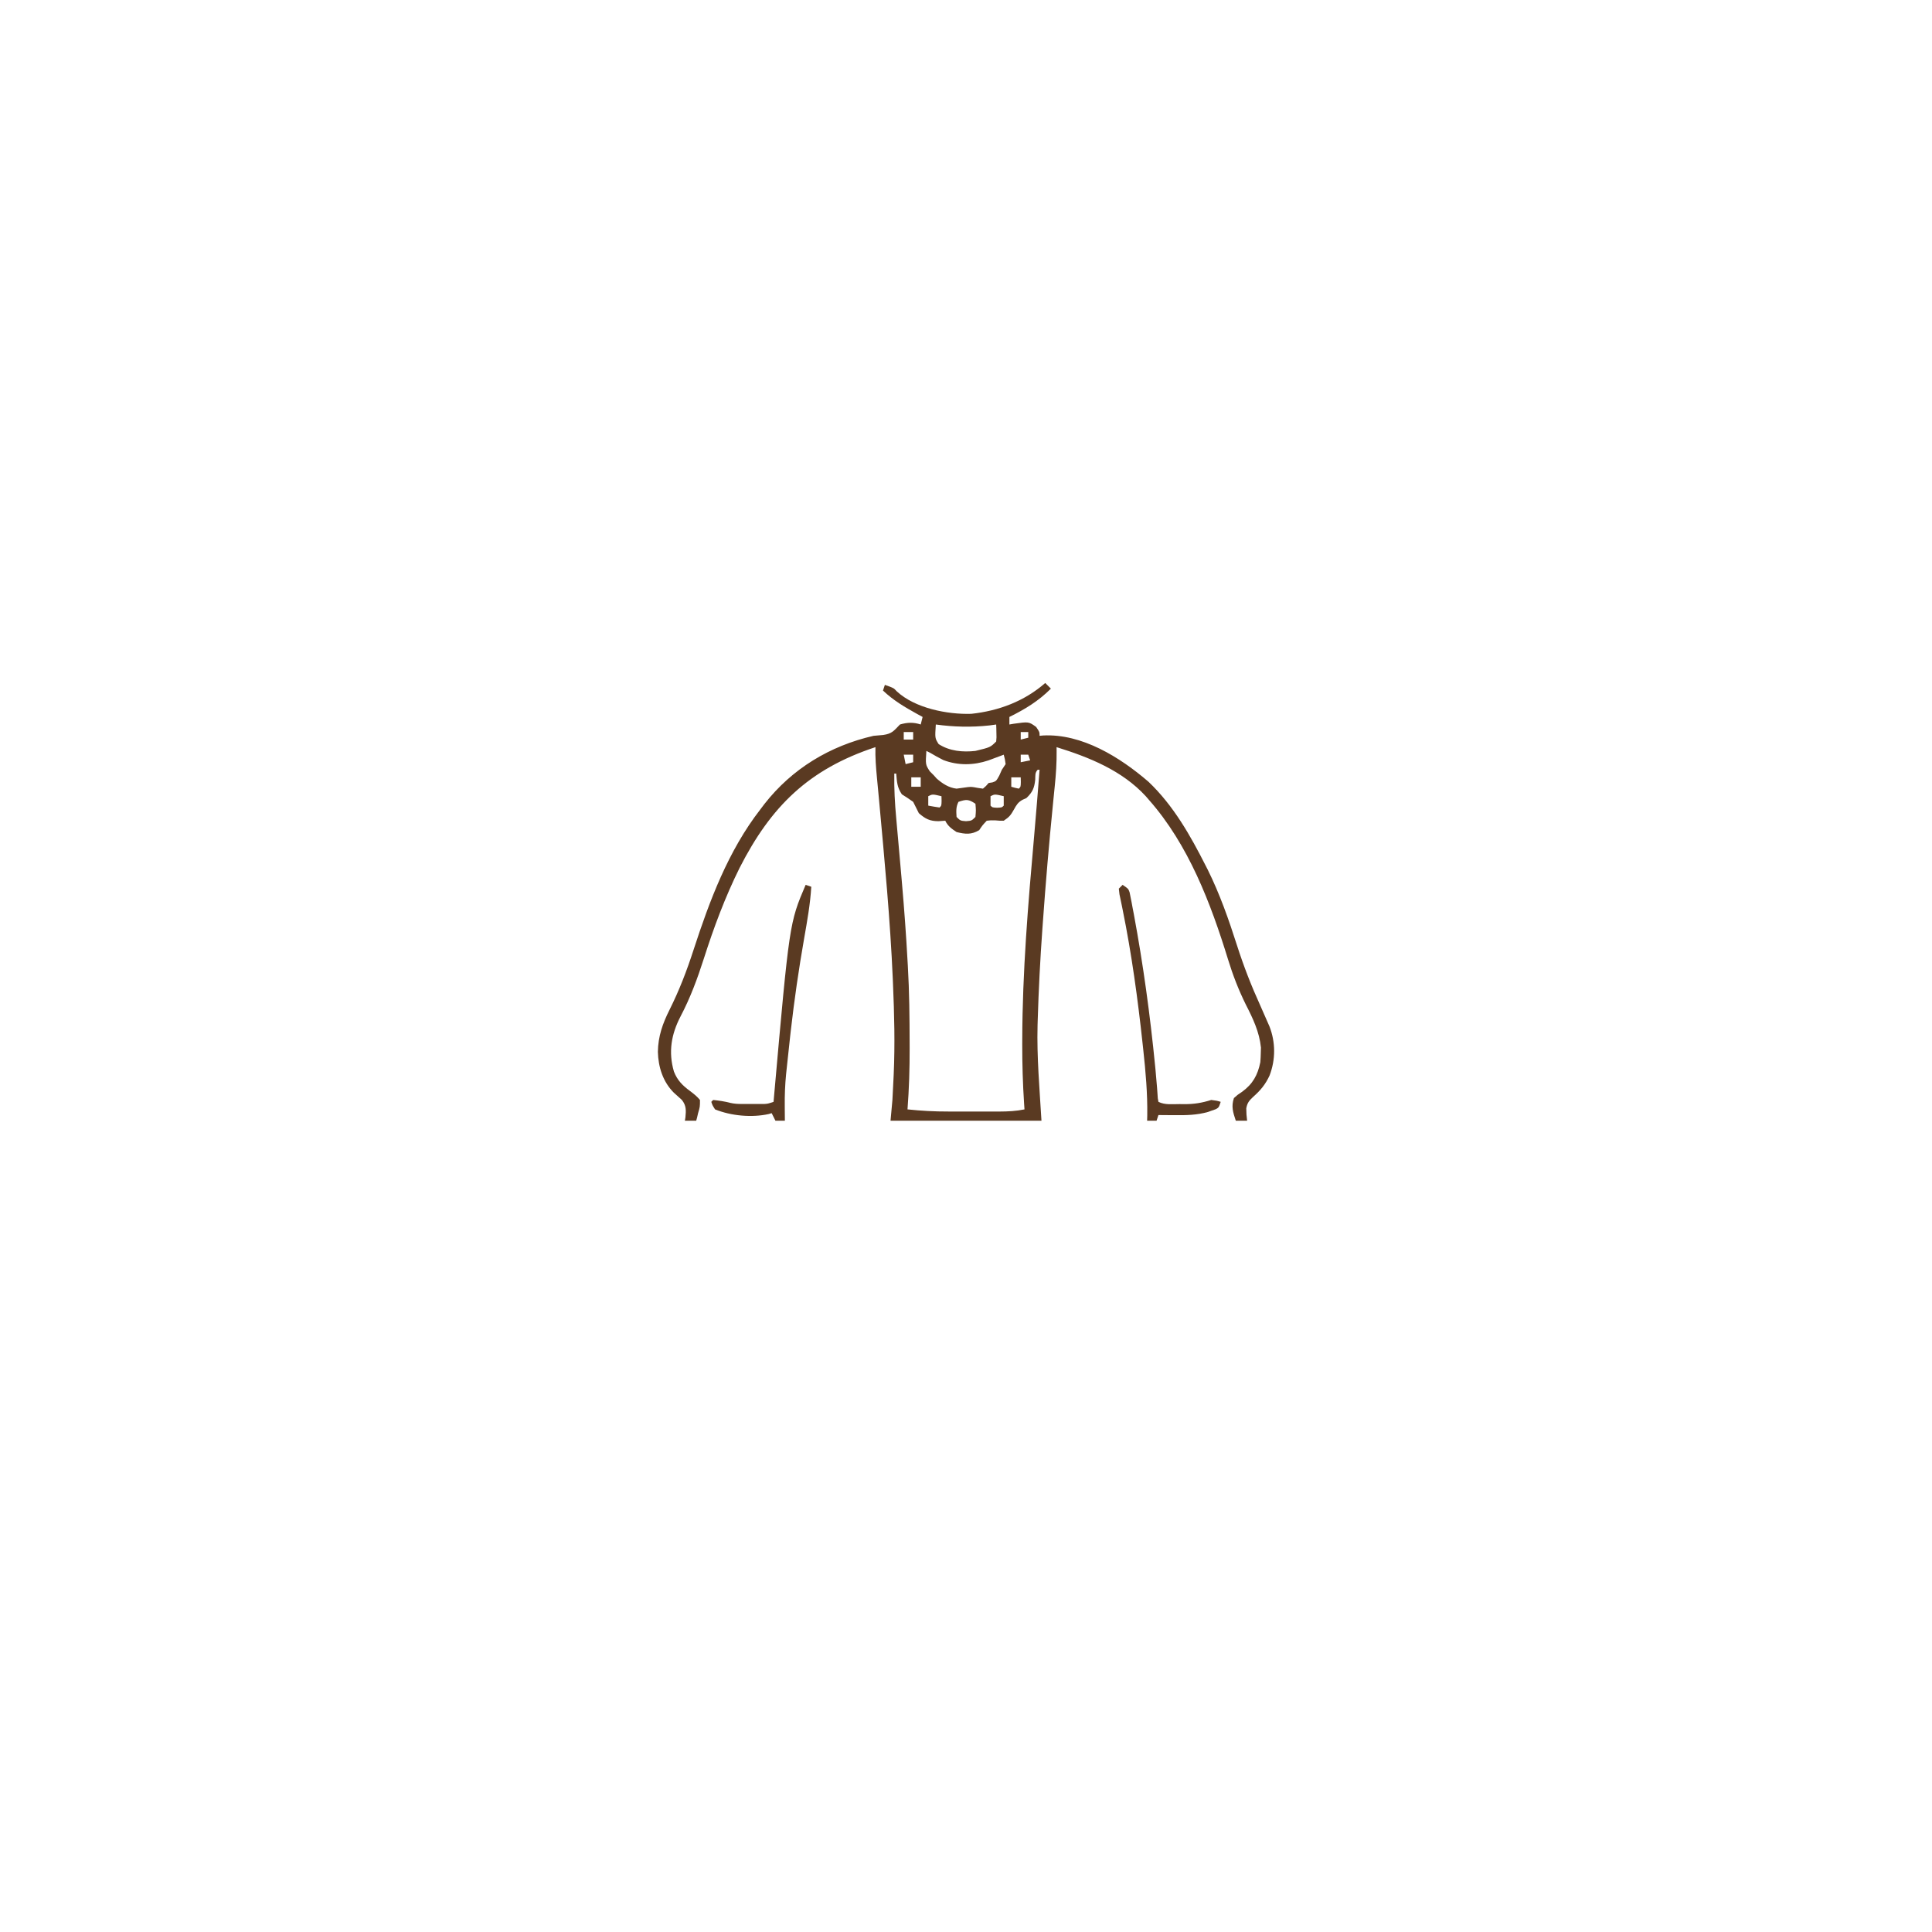
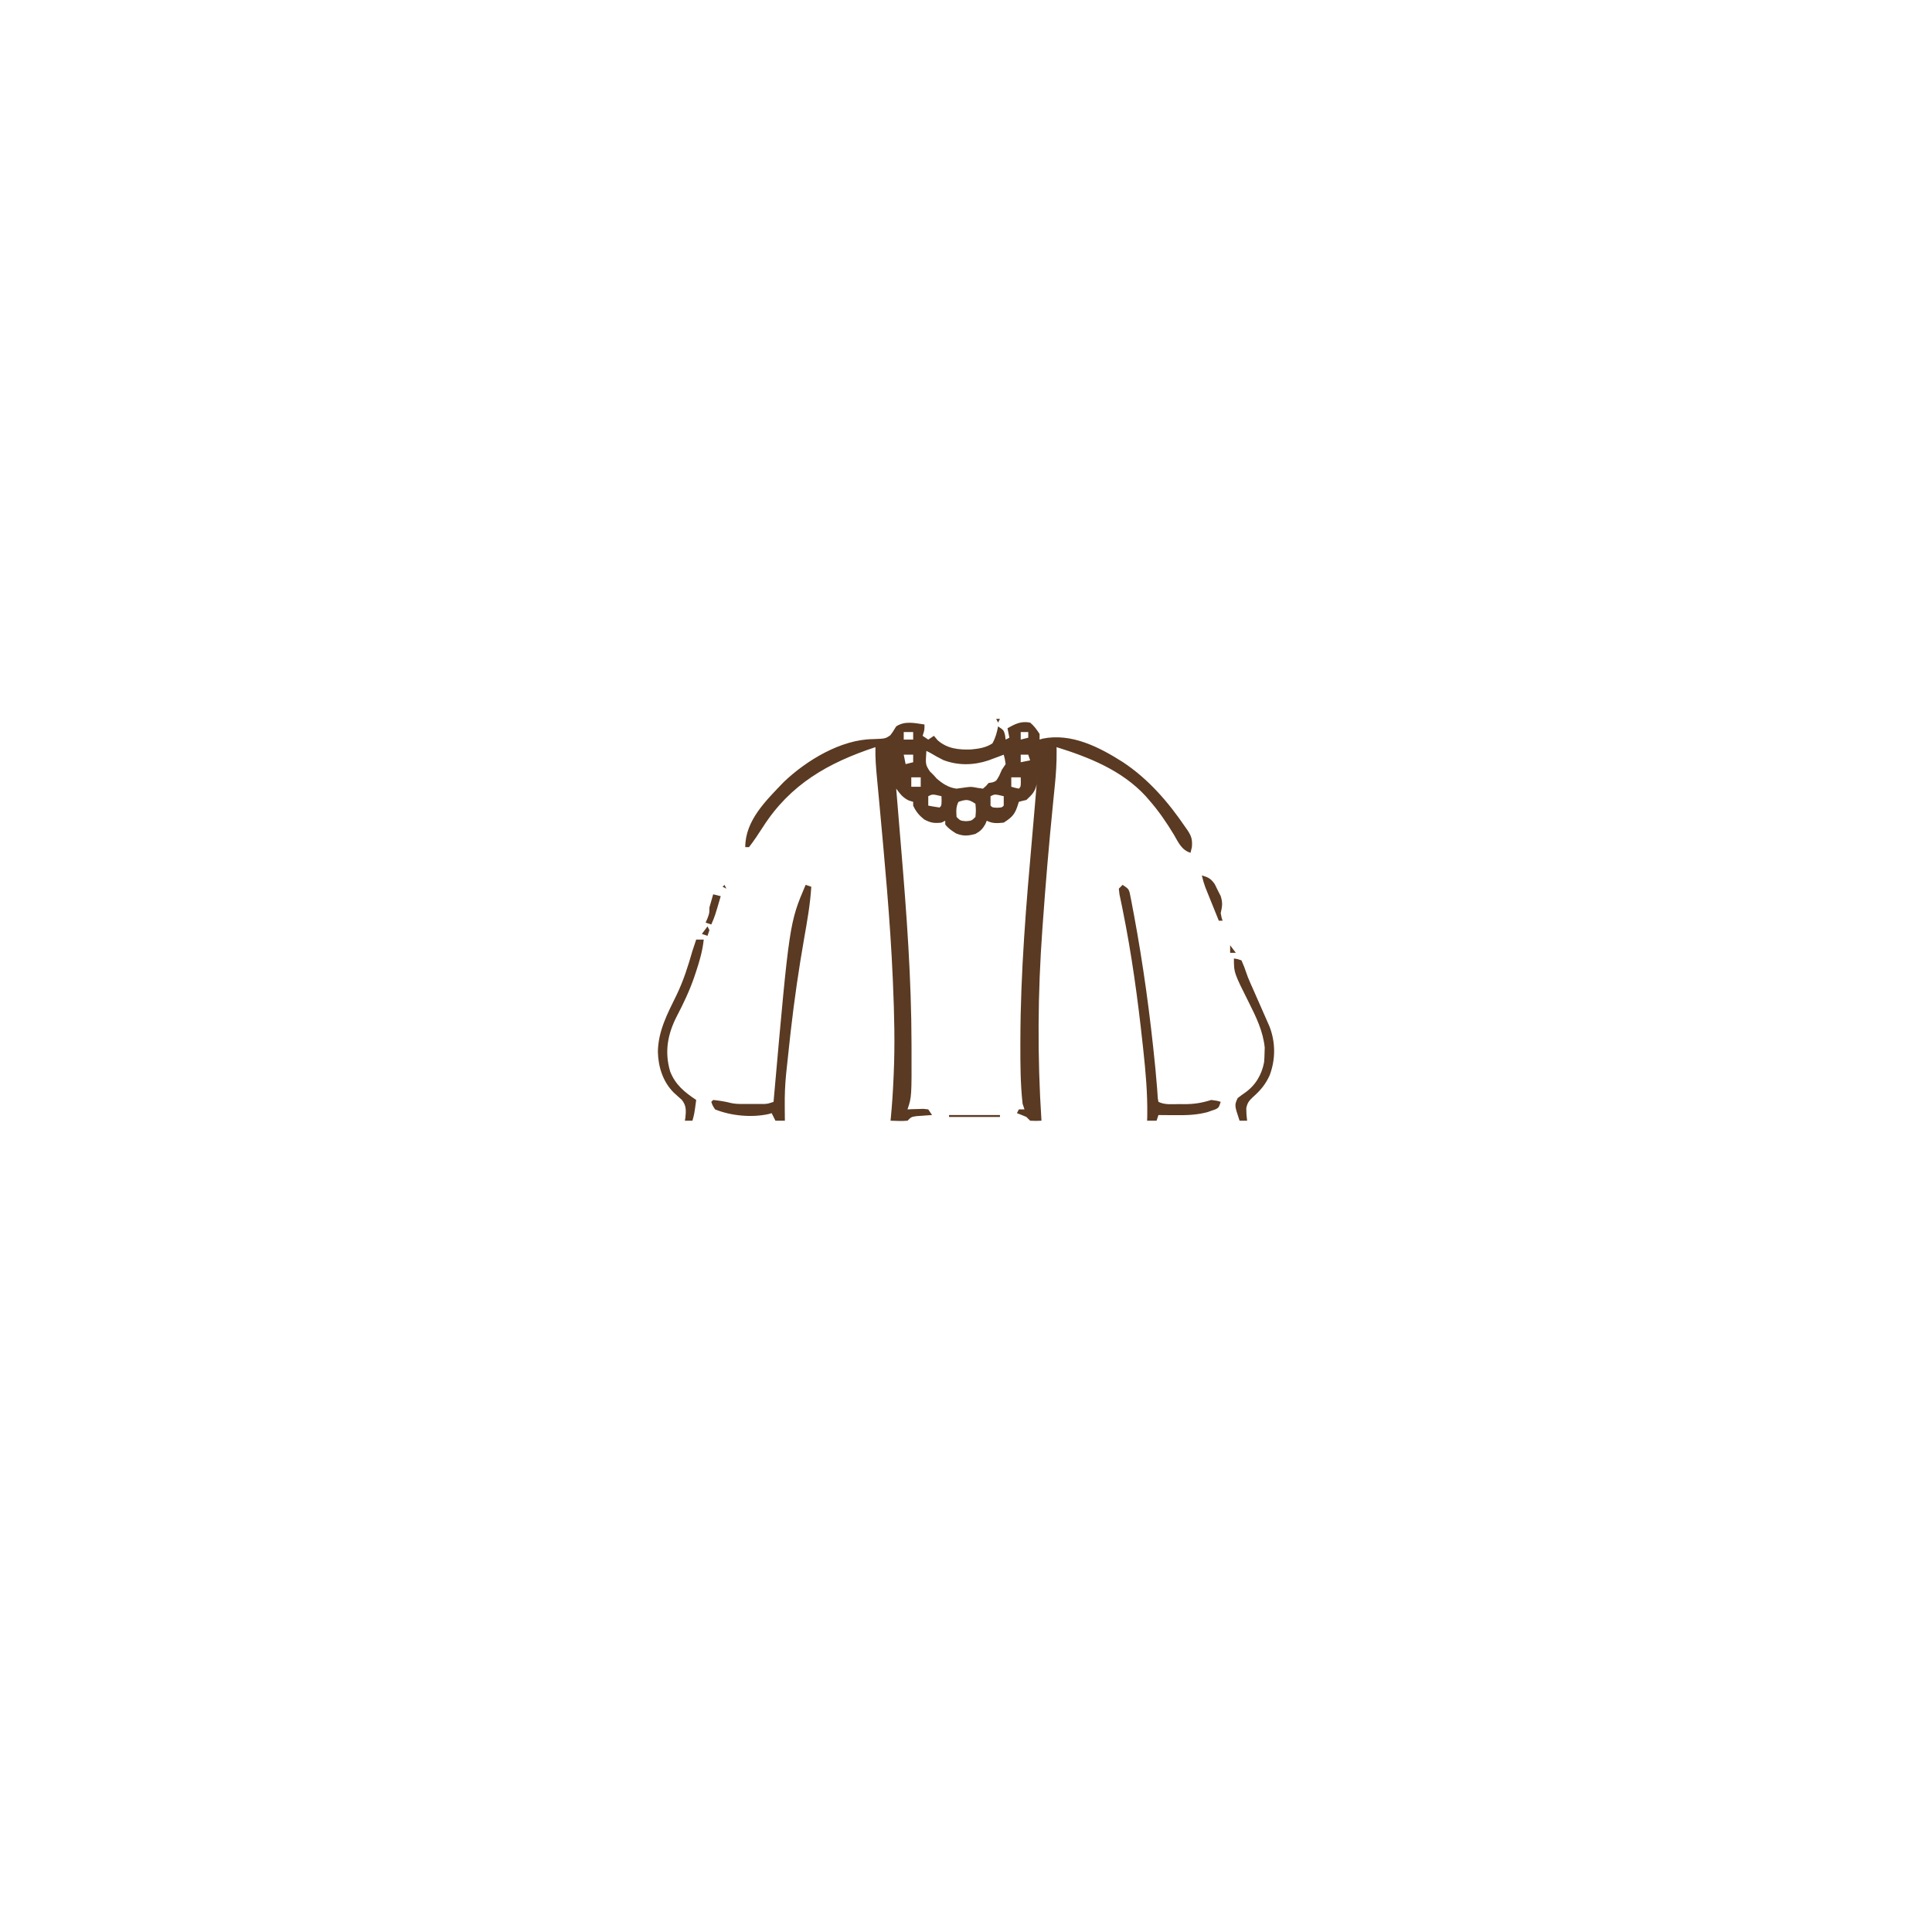
<svg xmlns="http://www.w3.org/2000/svg" viewBox="0 0 1024 1024" width="1024" height="1024">
-   <path fill="#5A3A22" d="M 554 362 C 554.99 362.99 555.98 363.98 557 365 C 550.31 371.65 543.38 375.85 535 380 C 535 381.32 535 382.64 535 384 C 535.74 383.87 536.47 383.74 537.23 383.61 C 545.27 382.47 545.27 382.47 549.19 385.31 C 551 388 551 388 551 390 C 551.61 389.94 552.22 389.88 552.84 389.82 C 573.47 388.76 593.61 401.34 608.71 414.34 C 621.96 426.93 630.94 442.85 639.12 459 C 639.28 459.3 639.28 459.3 640.04 460.79 C 646.53 473.87 651.24 487.32 655.67 501.18 C 659.18 512.11 663.24 522.56 668 533 C 669.13 535.56 670.25 538.12 671.38 540.69 C 671.62 541.24 671.62 541.24 672.84 544.01 C 676.11 552.41 676.13 561.6 672.91 570.01 C 670.76 574.71 668.08 577.94 664.25 581.31 C 662.06 583.4 661.1 584.44 660.55 587.45 C 660.56 589.67 660.69 591.8 661 594 C 659.02 594 657.04 594 655 594 C 653.53 589.58 652.5 586.48 654 582 C 655.93 580.26 655.93 580.26 658.31 578.69 C 663.99 574.55 666.61 569.84 668 563 C 668.14 561.3 668.22 559.59 668.25 557.88 C 668.28 557.01 668.3 556.14 668.33 555.24 C 667.49 546.94 664.07 539.78 660.31 532.44 C 656.45 524.63 653.43 516.82 650.88 508.5 C 641.71 478.69 629.91 447.7 609 424 C 608.42 423.33 607.85 422.66 607.25 421.97 C 594.67 408.33 577.35 401.4 560 396 C 560.01 396.3 560.01 396.3 560.03 397.81 C 560.1 404.14 559.7 410.31 559.05 416.6 C 558.84 418.69 558.63 420.79 558.42 422.88 C 558.31 423.98 558.2 425.08 558.09 426.21 C 556.01 447.01 554.24 467.83 552.75 488.69 C 552.67 489.82 552.58 490.96 552.5 492.13 C 551.32 508.41 550.49 524.68 550 541 C 549.98 541.79 549.95 542.58 549.93 543.39 C 549.49 560.32 551 577.07 552 594 C 525.6 594 499.2 594 472 594 C 472.33 590.37 472.66 586.74 473 583 C 473.21 579.31 473.41 575.63 473.56 571.94 C 473.58 571.49 473.58 571.49 473.69 569.22 C 474.39 553.35 473.99 537.49 473.31 521.62 C 473.27 520.67 473.23 519.71 473.19 518.72 C 471.83 487.44 468.86 456.26 466.01 425.09 C 465.94 424.3 465.86 423.51 465.79 422.7 C 465.47 419.23 465.15 415.76 464.81 412.3 C 464.29 406.84 463.85 401.48 464 396 C 428.62 407.69 408.65 427.33 392 460 C 384.29 475.57 378.35 491.5 373.07 508.02 C 369.63 518.73 365.93 528.77 360.7 538.73 C 355.81 548.15 354.16 557.53 357.19 567.94 C 359.01 572.64 361.85 575.44 365.91 578.39 C 367.82 579.84 369.48 581.15 371 583 C 371 586.62 371 586.62 370 590 C 369.81 590.8 369.63 591.61 369.44 592.44 C 369.37 592.7 369.37 592.7 369 594 C 367.02 594 365.04 594 363 594 C 363.09 593.44 363.19 592.89 363.28 592.31 C 363.64 588.56 363.81 586.02 361.39 582.97 C 359.98 581.67 358.55 580.39 357.11 579.11 C 351.34 573.34 348.89 565.49 348.69 557.5 C 348.81 549.27 351.22 542.49 354.88 535.18 C 360.04 524.87 364.01 514.51 367.56 503.56 C 376.1 477.36 385.92 451 403 429 C 403.36 428.53 403.36 428.53 405.16 426.14 C 419.86 407.37 439.83 395.33 463 390 C 464.68 389.82 466.37 389.67 468.06 389.56 C 472.84 388.88 473.73 387.35 477 384 C 480.84 382.86 484.16 382.72 488 384 C 488.33 382.68 488.66 381.36 489 380 C 488.07 379.49 487.14 378.98 486.18 378.46 C 479.57 374.8 473.51 371.25 468 366 C 468.33 365.01 468.66 364.02 469 363 C 473.67 364.64 473.67 364.64 475.24 366.36 C 484.89 375.38 502.17 378.75 514.81 378.34 C 529.35 376.78 542.94 371.68 554 362ZM 496 384 C 495.52 391.24 495.52 391.24 497.5 394.38 C 503.27 398.12 510.28 398.76 517 398 C 524.92 396.08 524.92 396.08 528 393 C 528.2 390.84 528.2 390.84 528.12 388.38 C 528.11 387.56 528.09 386.74 528.07 385.9 C 528.05 385.27 528.02 384.65 528 384 C 526.8 384.17 525.61 384.33 524.38 384.5 C 514.91 385.54 505.42 385.3 496 384ZM 479 388 C 479 389.32 479 390.64 479 392 C 480.65 392 482.3 392 484 392 C 484 390.68 484 389.36 484 388 C 482.35 388 480.7 388 479 388ZM 541 388 C 541 389.32 541 390.64 541 392 C 542.32 391.67 543.64 391.34 545 391 C 545 390.01 545 389.02 545 388 C 543.68 388 542.36 388 541 388ZM 491 398 C 490.51 405.24 490.51 405.24 492.81 408.81 C 493.53 409.53 494.26 410.26 495 411 C 495.47 411.54 495.95 412.07 496.44 412.62 C 499.51 415.33 502.89 417.53 507 418 C 508.99 417.74 510.99 417.48 512.97 417.18 C 515 417 515 417 518.31 417.62 C 519.2 417.75 520.09 417.87 521 418 C 522.62 416.62 522.62 416.62 524 415 C 524.66 414.9 525.32 414.79 526 414.69 C 528 414 528 414 529.62 411.12 C 530.08 410.09 530.53 409.06 531 408 C 531.66 407.01 532.32 406.02 533 405 C 532.62 402.31 532.62 402.31 532 400 C 531.63 400.14 531.63 400.14 529.77 400.84 C 528.79 401.2 527.82 401.56 526.81 401.94 C 525.85 402.3 524.89 402.66 523.89 403.03 C 516.08 405.65 507.78 405.83 500 402.85 C 497.61 401.65 495.3 400.38 493 399 C 492.34 398.67 491.68 398.34 491 398ZM 479 400 C 479.33 401.65 479.66 403.3 480 405 C 481.32 404.67 482.64 404.34 484 404 C 484 402.68 484 401.36 484 400 C 482.35 400 480.7 400 479 400ZM 541 400 C 541 401.32 541 402.64 541 404 C 542.65 403.67 544.3 403.34 546 403 C 545.67 402.01 545.34 401.02 545 400 C 543.68 400 542.36 400 541 400ZM 550 408 C 548.46 409.54 548.81 411.12 548.69 413.25 C 548.24 417.6 547.26 419.93 544 423 C 543.35 423.29 542.7 423.58 542.02 423.88 C 539.55 425.25 538.8 426.55 537.44 429 C 535.74 432.02 535 433 532 435 C 529.88 435.02 529.88 435.02 527.56 434.81 C 525.14 434.75 525.14 434.75 523 435 C 520.75 437.38 520.75 437.38 519 440 C 514.84 442.48 511.63 442.16 507 441 C 504.29 439.18 502.46 437.93 501 435 C 500.4 435.04 500.4 435.04 497.38 435.25 C 492.87 435.23 490.43 434.03 487 431 C 486 429 485 427 484 425 C 482.04 423.6 480.05 422.26 478 421 C 475.43 417.15 475.45 414.57 475 410 C 474.67 410 474.34 410 474 410 C 473.85 417.97 474.29 425.78 475.02 433.71 C 475.13 434.9 475.23 436.09 475.34 437.32 C 475.57 439.85 475.79 442.38 476.02 444.91 C 476.61 451.46 477.19 458.02 477.76 464.57 C 477.87 465.85 477.98 467.12 478.09 468.43 C 479.27 481.95 480.26 495.46 481 509 C 481.06 509.95 481.11 510.91 481.17 511.89 C 481.97 525.59 482.1 539.28 482.12 553 C 482.13 553.82 482.13 554.65 482.13 555.5 C 482.16 566.38 481.82 577.15 481 588 C 488.26 588.77 495.41 589.15 502.71 589.13 C 503.68 589.13 504.65 589.13 505.64 589.14 C 507.67 589.14 509.7 589.13 511.73 589.13 C 514.82 589.12 517.92 589.13 521.01 589.14 C 522.99 589.14 524.98 589.13 526.96 589.13 C 527.88 589.13 528.79 589.14 529.74 589.14 C 534.28 589.12 538.54 588.92 543 588 C 542.93 586.98 542.86 585.95 542.79 584.9 C 542.1 574.42 541.8 563.99 541.81 553.5 C 541.81 552.69 541.81 551.88 541.82 551.04 C 541.9 515.03 544.91 479.26 548.09 443.4 C 549.13 431.61 550.08 419.81 551 408 C 550.67 408 550.34 408 550 408ZM 483 412 C 483 413.65 483 415.3 483 417 C 484.65 417 486.3 417 488 417 C 488 415.35 488 413.7 488 412 C 486.35 412 484.7 412 483 412ZM 536 412 C 536 413.65 536 415.3 536 417 C 537.94 417.56 537.94 417.56 540 418 C 541 417 541 417 541.06 414.44 C 541.04 413.63 541.02 412.83 541 412 C 539.35 412 537.7 412 536 412ZM 492 422 C 492 423.65 492 425.3 492 427 C 493.99 427.38 495.99 427.71 498 428 C 499 427 499 427 499.06 424.44 C 499.04 423.63 499.02 422.83 499 422 C 494.25 420.88 494.25 420.88 492 422ZM 525 422 C 524.96 423.67 524.96 425.33 525 427 C 526 428 526 428 528.5 428.12 C 531 428 531 428 532 427 C 532.04 425.33 532.04 423.67 532 422 C 527.25 420.88 527.25 420.88 525 422ZM 508 425 C 506.62 427.76 506.81 429.95 507 433 C 509 435 509 435 512 435.25 C 515 435 515 435 517 433 C 517.31 429.5 517.31 429.5 517 426 C 513.3 423.53 512.15 423.62 508 425Z" />
+   <path fill="#5A3A22" d="M 490 384 C 490 387 490 387 489 390 C 489.99 390.66 490.98 391.32 492 392 C 492.99 391.34 493.98 390.68 495 390 C 495.33 390.39 495.33 390.39 497 392.38 C 502.09 396.83 508.11 397.46 514.69 397.23 C 518.79 396.82 522.52 396.33 526 394 C 527.62 391.1 528.41 388.25 529 385 C 532 387 532 387 532.69 389.62 C 532.79 390.41 532.89 391.19 533 392 C 533.66 391.67 534.32 391.34 535 391 C 534.67 389.35 534.34 387.7 534 386 C 538.14 383.63 541.21 382.08 546 383 C 548.2 384.83 549.37 386.56 551 389 C 551 389.99 551 390.98 551 392 C 551.52 391.83 552.04 391.67 552.57 391.5 C 567.91 388.36 582.69 396.01 595.22 403.98 C 608.69 412.93 619.13 424.99 628.19 438.31 C 628.39 438.59 628.39 438.59 629.4 440.02 C 631.55 443.31 632 444.93 631.74 448.92 C 631.49 449.94 631.25 450.95 631 452 C 626.24 450.51 624.61 446.55 622.25 442.5 C 618.27 435.91 614.1 429.79 609 424 C 608.42 423.33 607.85 422.66 607.25 421.97 C 594.67 408.33 577.35 401.4 560 396 C 560.01 396.3 560.01 396.3 560.03 397.81 C 560.1 404.14 559.7 410.31 559.05 416.6 C 558.84 418.69 558.63 420.79 558.42 422.88 C 558.31 423.98 558.2 425.08 558.09 426.21 C 556.01 447.01 554.24 467.83 552.75 488.69 C 552.67 489.82 552.58 490.96 552.5 492.13 C 550.02 526.36 549.77 559.79 552 594 C 549.12 594.12 549.12 594.12 546 594 C 545.34 593.34 544.68 592.68 544 592 C 542.35 591.29 540.68 590.62 539 590 C 539.33 589.34 539.66 588.68 540 588 C 540.99 588 541.98 588 543 588 C 542.67 587.01 542.34 586.02 542 585 C 540.83 574.6 540.8 564.14 540.81 553.69 C 540.81 552.87 540.81 552.05 540.82 551.21 C 540.9 515.1 543.9 479.25 547.09 443.31 C 548.11 431.88 549.06 420.44 550 409 C 549.89 410.43 549.77 411.85 549.64 413.28 C 549.61 413.68 549.61 413.68 549.44 415.69 C 548.69 419.59 546.88 421.32 544 424 C 543.28 424.17 542.56 424.33 541.81 424.5 C 541.21 424.67 540.62 424.83 540 425 C 539.71 425.91 539.42 426.81 539.12 427.75 C 537.64 432.04 535.8 433.56 532 436 C 528.52 436.35 526.15 436.57 523 435 C 522.88 435.3 522.88 435.3 522.25 436.81 C 520.75 439.43 519.63 440.51 517 442 C 512.91 443.06 510.72 443.28 506.75 441.75 C 504.46 440.29 502.66 439.13 501 437 C 501 436.34 501 435.68 501 435 C 500.67 435.17 500.67 435.17 499 436 C 495.15 436.44 493.27 436.14 489.81 434.31 C 487.02 432.02 485.53 430.24 484 427 C 484 426.34 484 425.68 484 425 C 483.26 424.77 482.51 424.55 481.75 424.31 C 478.48 422.75 477.16 420.86 475 418 C 475.06 418.7 475.12 419.4 475.18 420.11 C 475.74 426.84 476.3 433.58 476.85 440.31 C 477.14 443.76 477.42 447.22 477.71 450.67 C 480.56 484.82 483.06 518.91 483.12 553.19 C 483.13 554.02 483.13 554.86 483.13 555.73 C 483.2 581.41 483.2 581.41 481 588 C 481.77 587.97 482.54 587.93 483.34 587.89 C 483.84 587.88 483.84 587.88 486.38 587.81 C 487.37 587.78 488.37 587.74 489.4 587.71 C 489.83 587.76 489.83 587.76 492 588 C 492.66 588.99 493.32 589.98 494 591 C 493.23 591.05 492.46 591.1 491.66 591.15 C 491.16 591.19 491.16 591.19 488.62 591.38 C 487.63 591.44 486.63 591.51 485.6 591.59 C 483 592 483 592 481 594 C 478 594.27 475.01 594.09 472 594 C 472.03 593.67 472.03 593.67 472.2 591.98 C 472.84 585.3 473.28 578.64 473.56 571.94 C 473.58 571.49 473.58 571.49 473.69 569.22 C 474.39 553.35 473.99 537.49 473.31 521.62 C 473.27 520.67 473.23 519.71 473.19 518.72 C 471.83 487.44 468.86 456.26 466.01 425.09 C 465.94 424.3 465.86 423.51 465.79 422.7 C 465.47 419.23 465.15 415.76 464.81 412.3 C 464.29 406.84 463.85 401.48 464 396 C 438.95 404.28 418.85 415.67 404.36 438.35 C 402.02 442 399.64 445.56 397 449 C 396.34 449 395.68 449 395 449 C 395 434.85 405.95 424.36 415.4 414.49 C 427.43 403 445.72 391.95 462.56 391.75 C 469.26 391.51 469.26 391.51 471.91 389.68 C 473.12 388.06 473.12 388.06 475 385 C 479.64 381.95 484.77 383.25 490 384ZM 479 388 C 479 389.32 479 390.64 479 392 C 480.65 392 482.3 392 484 392 C 484 390.68 484 389.36 484 388 C 482.35 388 480.7 388 479 388ZM 541 388 C 541 389.32 541 390.64 541 392 C 542.32 391.67 543.64 391.34 545 391 C 545 390.01 545 389.02 545 388 C 543.68 388 542.36 388 541 388ZM 491 398 C 490.51 405.24 490.51 405.24 492.81 408.81 C 493.53 409.53 494.26 410.26 495 411 C 495.47 411.54 495.95 412.07 496.44 412.62 C 499.51 415.33 502.89 417.53 507 418 C 508.99 417.74 510.99 417.48 512.97 417.18 C 515 417 515 417 518.31 417.62 C 519.2 417.75 520.09 417.87 521 418 C 522.62 416.62 522.62 416.62 524 415 C 524.66 414.9 525.32 414.79 526 414.69 C 528 414 528 414 529.62 411.12 C 530.08 410.09 530.53 409.06 531 408 C 531.66 407.01 532.32 406.02 533 405 C 532.62 402.31 532.62 402.31 532 400 C 531.63 400.14 531.63 400.14 529.77 400.84 C 528.79 401.2 527.82 401.56 526.81 401.94 C 525.85 402.3 524.89 402.66 523.89 403.03 C 516.08 405.65 507.78 405.83 500 402.85 C 497.61 401.65 495.3 400.38 493 399 C 492.34 398.67 491.68 398.34 491 398ZM 479 400 C 479.33 401.65 479.66 403.3 480 405 C 481.32 404.67 482.64 404.34 484 404 C 484 402.68 484 401.36 484 400 C 482.35 400 480.7 400 479 400ZM 541 400 C 541 401.32 541 402.64 541 404 C 542.65 403.67 544.3 403.34 546 403 C 545.67 402.01 545.34 401.02 545 400 C 543.68 400 542.36 400 541 400ZM 483 412 C 483 413.65 483 415.3 483 417 C 484.65 417 486.3 417 488 417 C 488 415.35 488 413.7 488 412 C 486.35 412 484.7 412 483 412ZM 536 412 C 536 413.65 536 415.3 536 417 C 537.94 417.56 537.94 417.56 540 418 C 541 417 541 417 541.06 414.44 C 541.04 413.63 541.02 412.83 541 412 C 539.35 412 537.7 412 536 412ZM 492 422 C 492 423.65 492 425.3 492 427 C 493.99 427.38 495.99 427.71 498 428 C 499 427 499 427 499.06 424.44 C 499.04 423.63 499.02 422.83 499 422 C 494.25 420.88 494.25 420.88 492 422ZM 525 422 C 524.96 423.67 524.96 425.33 525 427 C 526 428 526 428 528.5 428.12 C 531 428 531 428 532 427 C 532.04 425.33 532.04 423.67 532 422 C 527.25 420.88 527.25 420.88 525 422ZM 508 425 C 506.62 427.76 506.81 429.95 507 433 C 509 435 509 435 512 435.25 C 515 435 515 435 517 433 C 517.31 429.5 517.31 429.5 517 426 C 513.3 423.53 512.15 423.62 508 425Z" />
  <path fill="#5A3A22" d="M 427 469 C 427.99 469.33 428.98 469.66 430 470 C 429.44 479.23 427.82 488.23 426.22 497.33 C 423.36 513.65 420.99 529.97 419.12 546.44 C 419.02 547.35 418.92 548.25 418.81 549.19 C 418.18 554.79 417.58 560.39 417 566 C 416.88 567.1 416.77 568.2 416.65 569.33 C 416.09 574.97 415.87 580.53 415.94 586.19 C 415.94 586.95 415.95 587.71 415.95 588.49 C 415.96 590.33 415.98 592.16 416 594 C 414.35 594 412.7 594 411 594 C 410.34 592.68 409.68 591.36 409 590 C 408.46 590.16 407.92 590.32 407.37 590.48 C 398.39 592.44 387.49 591.44 379 588 C 377.64 585.89 377.64 585.89 377 584 C 377.17 583.84 377.17 583.84 378 583 C 381.04 583.34 384.01 583.73 386.97 584.53 C 389.12 585.03 391.02 585.13 393.22 585.13 C 394.01 585.13 394.79 585.14 395.6 585.14 C 396.41 585.13 397.23 585.13 398.06 585.12 C 398.88 585.13 399.69 585.13 400.53 585.14 C 401.32 585.14 402.1 585.13 402.91 585.13 C 403.27 585.13 403.27 585.13 405.07 585.13 C 407 585 407 585 410 584 C 410.09 582.98 410.18 581.96 410.27 580.9 C 418.41 489.19 418.41 489.19 427 469Z" />
  <path fill="#5A3A22" d="M 595 469 C 598 471 598 471 598.7 472.9 C 598.86 473.69 599.02 474.48 599.18 475.29 C 599.36 476.21 599.55 477.13 599.74 478.08 C 599.93 479.1 600.12 480.13 600.31 481.19 C 600.42 481.73 600.42 481.73 600.95 484.5 C 605.92 511.17 609.58 537.98 612.24 564.98 C 612.31 565.69 612.38 566.39 612.45 567.11 C 612.75 570.23 613.03 573.35 613.26 576.48 C 613.33 577.48 613.4 578.48 613.48 579.52 C 613.53 580.37 613.59 581.22 613.65 582.1 C 613.76 582.73 613.88 583.35 614 584 C 617.46 585.73 621.37 585.18 625.19 585.19 C 626.03 585.2 626.86 585.21 627.73 585.22 C 632.92 585.24 637.06 584.55 642 583 C 644.94 583.38 644.94 583.38 647 584 C 646 587 646 587 644.36 587.91 C 643.69 588.15 643.01 588.38 642.31 588.62 C 641.65 588.86 640.98 589.1 640.3 589.35 C 634.39 591.02 628.72 591.13 622.62 591.06 C 621.79 591.06 620.96 591.05 620.11 591.05 C 618.07 591.04 616.04 591.02 614 591 C 613.67 591.99 613.34 592.98 613 594 C 611.35 594 609.7 594 608 594 C 608.01 593.55 608.01 593.55 608.07 591.26 C 608.24 579.48 607.22 567.96 605.94 556.25 C 605.88 555.75 605.88 555.75 605.61 553.2 C 603.05 529.47 599.81 505.67 595.05 482.27 C 594.9 481.53 594.75 480.78 594.6 480.02 C 594.19 478.01 593.77 476 593.34 473.99 C 593.29 473.5 593.29 473.5 593 471 C 593.66 470.34 594.32 469.68 595 469Z" />
+   <path fill="#5A3A22" d="M 369 498 C 370.32 498 371.64 498 373 498 C 372.37 503.92 370.82 509.3 368.94 514.94 C 368.63 515.86 368.33 516.78 368.01 517.73 C 365.5 525.04 362.3 531.78 358.73 538.62 C 353.88 548.08 352.11 557.43 355.19 567.88 C 357.93 574.94 362.88 578.92 369 583 C 368 590.43 368 590.43 367 594 C 365.68 594 364.36 594 363 594 C 363.09 593.44 363.19 592.89 363.28 592.31 C 363.64 588.56 363.81 586.02 361.39 582.97 C 359.98 581.67 358.55 580.39 357.11 579.11 C 351.34 573.34 348.89 565.49 348.69 557.5 C 348.85 546.32 353.83 537.13 358.63 527.3 C 362.27 519.72 364.7 512.07 367 504 C 367.66 502 368.32 500 369 498Z" />
+   <path fill="#5A3A22" d="M 654 508 C 655.9 508.28 655.9 508.28 658 509 C 659.54 512.59 659.54 512.59 660.27 514.78 C 660.95 516.85 661.73 518.8 662.61 520.79 C 662.89 521.41 663.16 522.04 663.45 522.68 C 663.73 523.32 664.02 523.96 664.31 524.62 C 664.93 526.02 665.54 527.41 666.15 528.81 C 667.06 530.88 667.98 532.95 668.89 535.02 C 669.72 536.9 670.55 538.8 671.38 540.69 C 671.86 541.78 672.34 542.88 672.84 544.01 C 676.11 552.41 676.13 561.6 672.91 570.01 C 670.76 574.71 668.08 577.94 664.25 581.31 C 662.06 583.4 661.1 584.44 660.55 587.45 C 660.56 589.67 660.69 591.8 661 594 C 659.68 594 658.36 594 657 594 C 654.26 585.77 654.26 585.77 656 582 C 657.22 581.04 658.47 580.13 659.75 579.25 C 665.36 575.36 668.73 569.72 670 563 C 670.14 561.3 670.22 559.59 670.25 557.88 C 670.28 557.01 670.3 556.14 670.33 555.24 C 669.46 546.66 665.83 539.12 662 531.5 C 654 515.57 654 515.57 654 508Z" />
+   <path fill="#5A3A22" d="M 637 464 C 640.4 464.95 641.77 465.67 643.84 468.61 C 644.34 469.65 644.85 470.68 645.38 471.75 C 645.9 472.78 646.42 473.8 646.96 474.86 C 648.14 478.42 647.83 480.39 647 484 C 647.44 486.38 647.44 486.38 648 488 C 647.34 488 646.68 488 646 488 C 644.68 484.75 643.37 481.5 642.06 478.25 C 641.69 477.33 641.32 476.41 640.93 475.46 C 640.57 474.57 640.22 473.68 639.85 472.77 C 639.52 471.95 639.19 471.13 638.85 470.29 C 638.08 468.21 637.49 466.17 637 464Z" />
+   <path fill="#5A3A22" d="M 378 474 C 379.32 474.33 380.64 474.66 382 475 C 378.92 485.56 378.92 485.56 377 490 C 376.01 489.67 375.02 489.34 374 489 C 374.33 488.24 374.66 487.47 375 486.69 C 376 484 376 484 376 481 C 376.64 478.66 377.3 476.32 378 474Z" />
+   <path fill="#5A3A22" d="M 503 591 C 511.91 591 520.82 591 530 591 C 530 591.33 530 591.66 530 592 C 521.09 592 512.18 592 503 592 C 503 591.67 503 591.34 503 591Z" />
+   <path fill="#5A3A22" d="M 375 491 C 375.33 491.66 375.66 492.32 376 493 C 375.67 493.99 375.34 494.98 375 496 C 374.01 495.67 373.02 495.34 372 495 C 372.99 493.68 373.98 492.36 375 491Z" />
+   <path fill="#5A3A22" d="M 652 501 C 652.99 502.32 653.98 503.64 655 505 C 654.01 505 653.02 505 652 505 C 652 503.68 652 502.36 652 501Z" />
+   <path fill="#5A3A22" d="M 394 449 C 394 452 394 452 394 452Z" />
+   <path fill="#5A3A22" d="M 384 469 C 384.33 469.66 384.66 470.32 385 471 C 384.34 470.67 383.68 470.34 383 470 C 383.33 469.67 383.66 469.34 384 469Z" />
+   <path fill="#5A3A22" d="M 528 381 C 528.66 381 529.32 381 530 381 C 529.67 381.66 529.34 382.32 529 383 C 528.67 382.34 528.34 381.68 528 381Z" />
+   <path fill="#5A3A22" d="M 537 590 C 539 591 539 591 539 591Z" />
+   <path fill="#5A3A22" d="" />
+   <path fill="#5A3A22" d="" />
+   <path fill="#5A3A22" d="" />
+   <path fill="#5A3A22" d="" />
+   <path fill="#5A3A22" d="" />
+   <path fill="#5A3A22" d="" />
+   <path fill="#5A3A22" d="" />
+   <path fill="#5A3A22" d="" />
+   <path fill="#5A3A22" d="" />
+   <path fill="#5A3A22" d="" />
+   <path fill="#5A3A22" d="" />
+   <path fill="#5A3A22" d="" />
+   <path fill="#5A3A22" d="" />
+   <path fill="#5A3A22" d="" />
+   <path fill="#5A3A22" d="" />
+   <path fill="#5A3A22" d="" />
+   <path fill="#5A3A22" d="" />
+   <path fill="#5A3A22" d="" />
+   <path fill="#5A3A22" d="" />
+   <path fill="#5A3A22" d="" />
+   <path fill="#5A3A22" d="" />
+   <path fill="#5A3A22" d="" />
+   <path fill="#5A3A22" d="" />
</svg>
